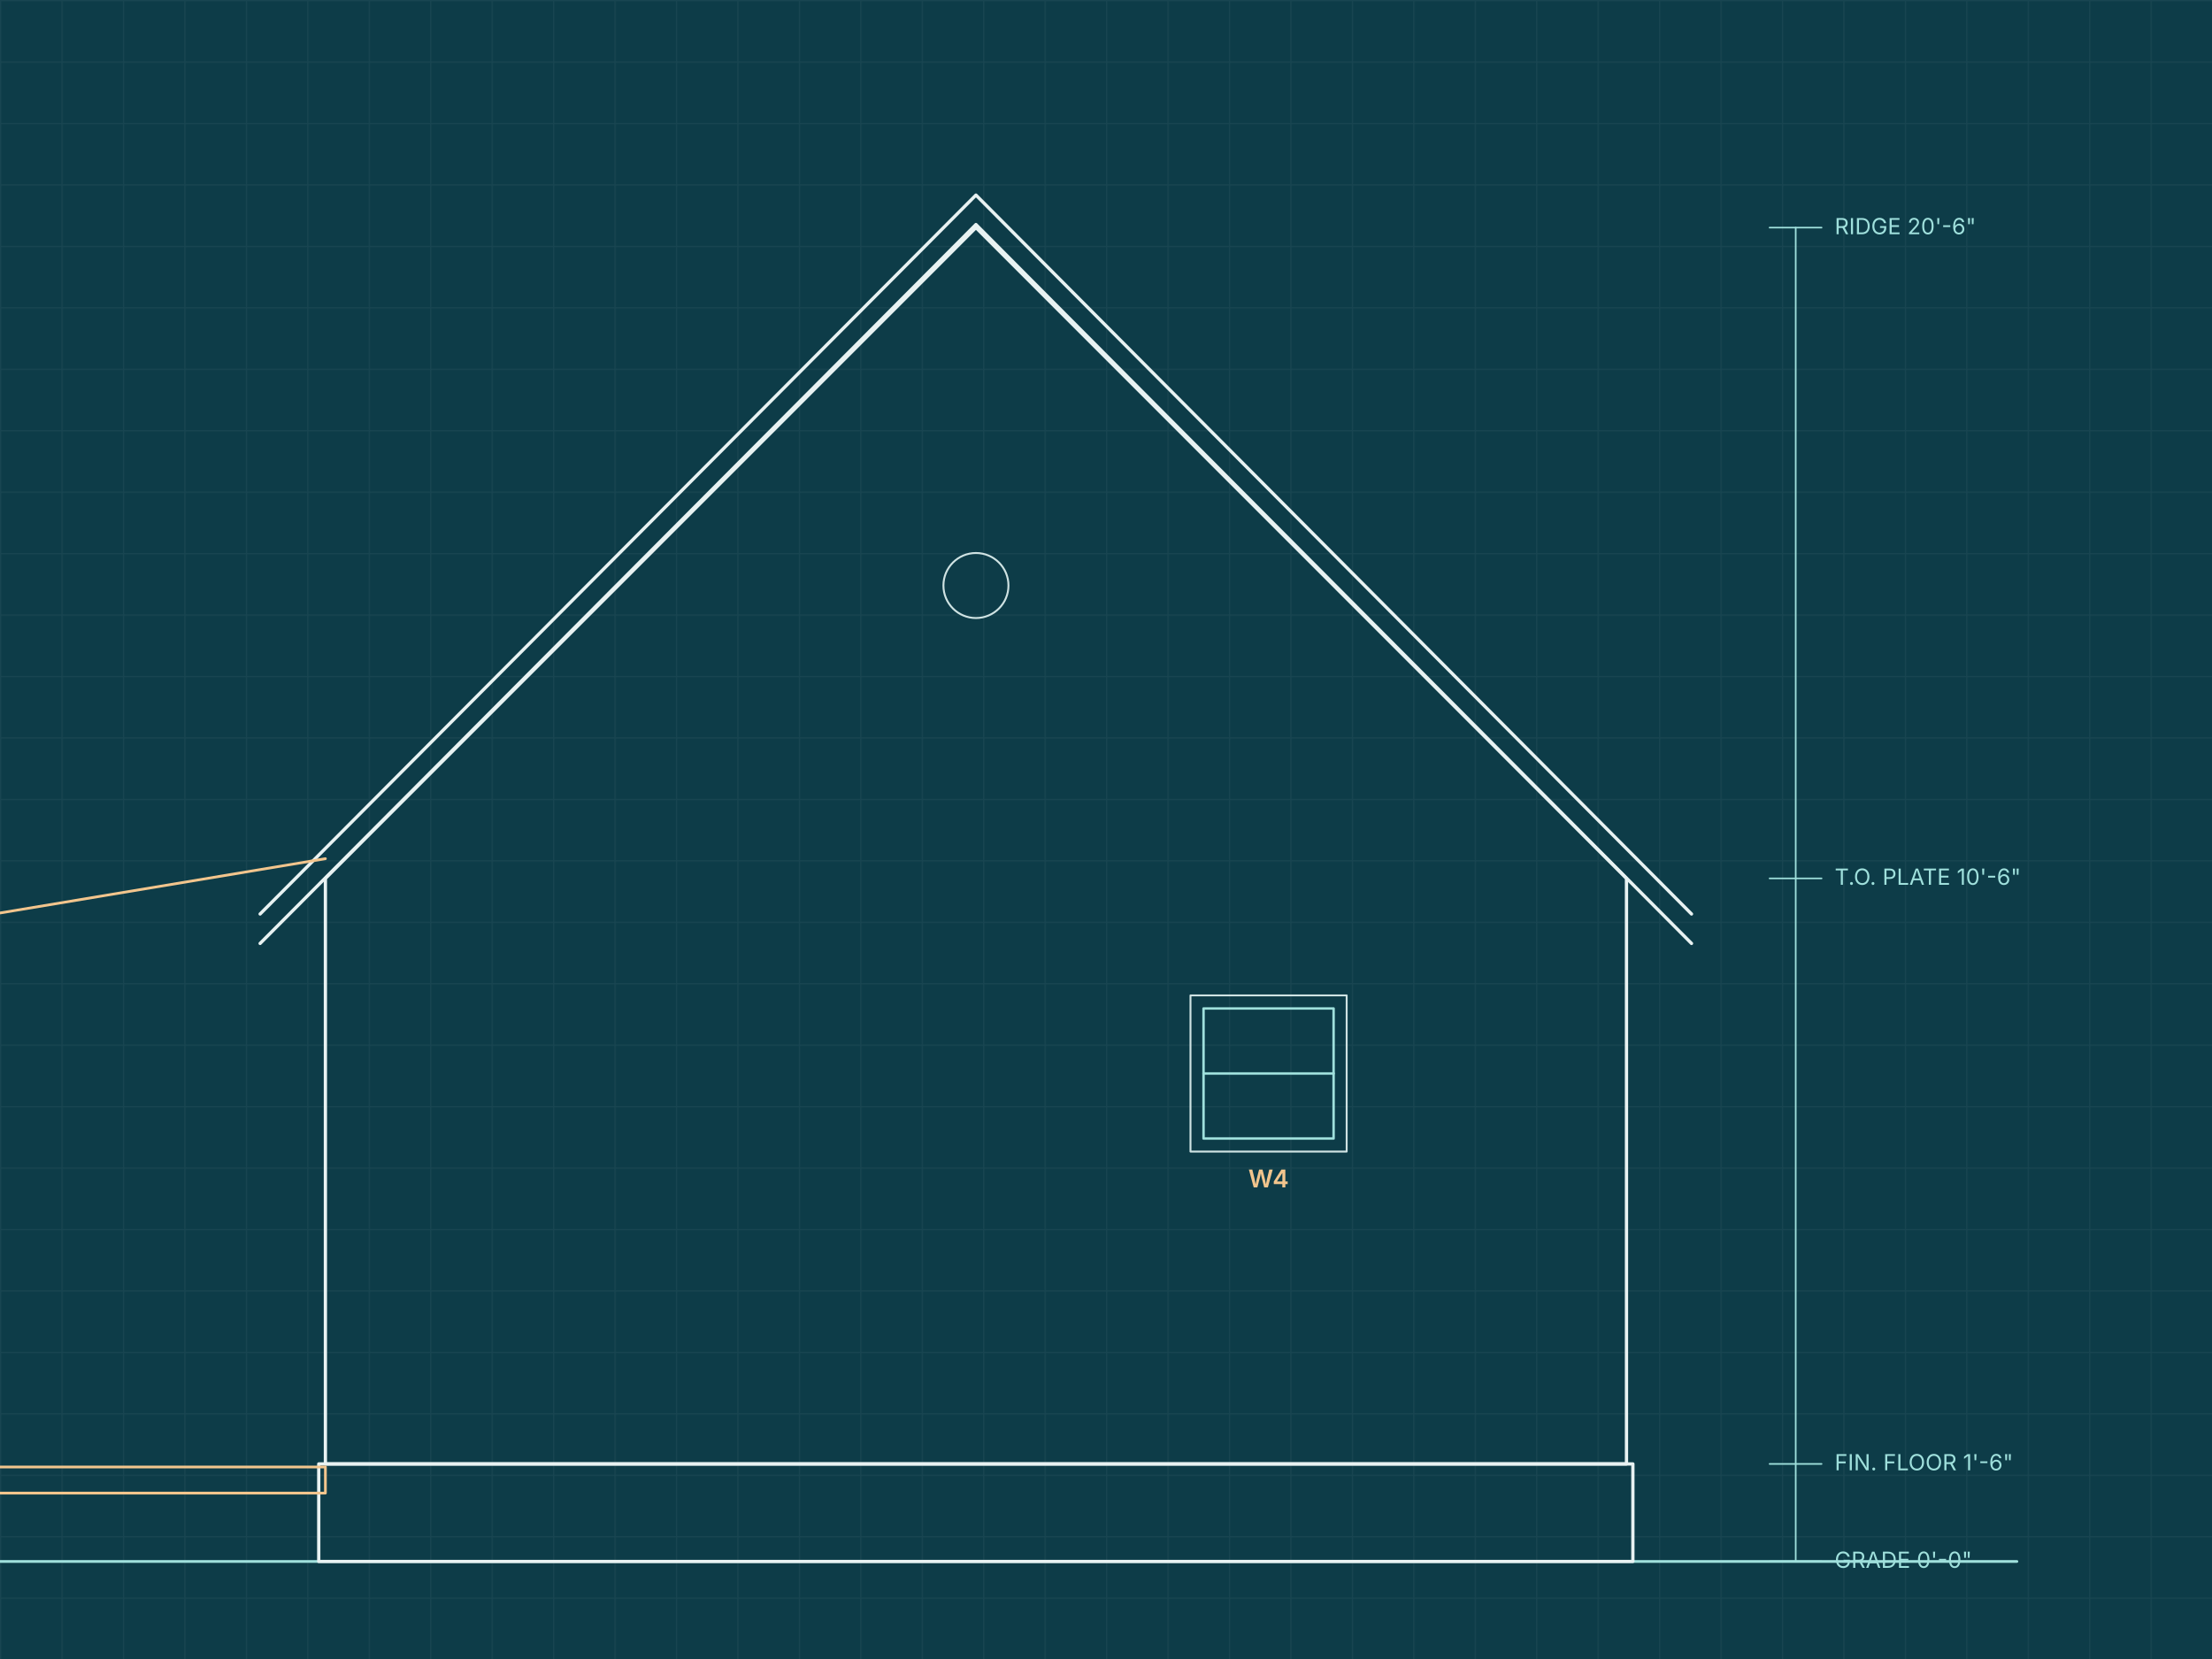
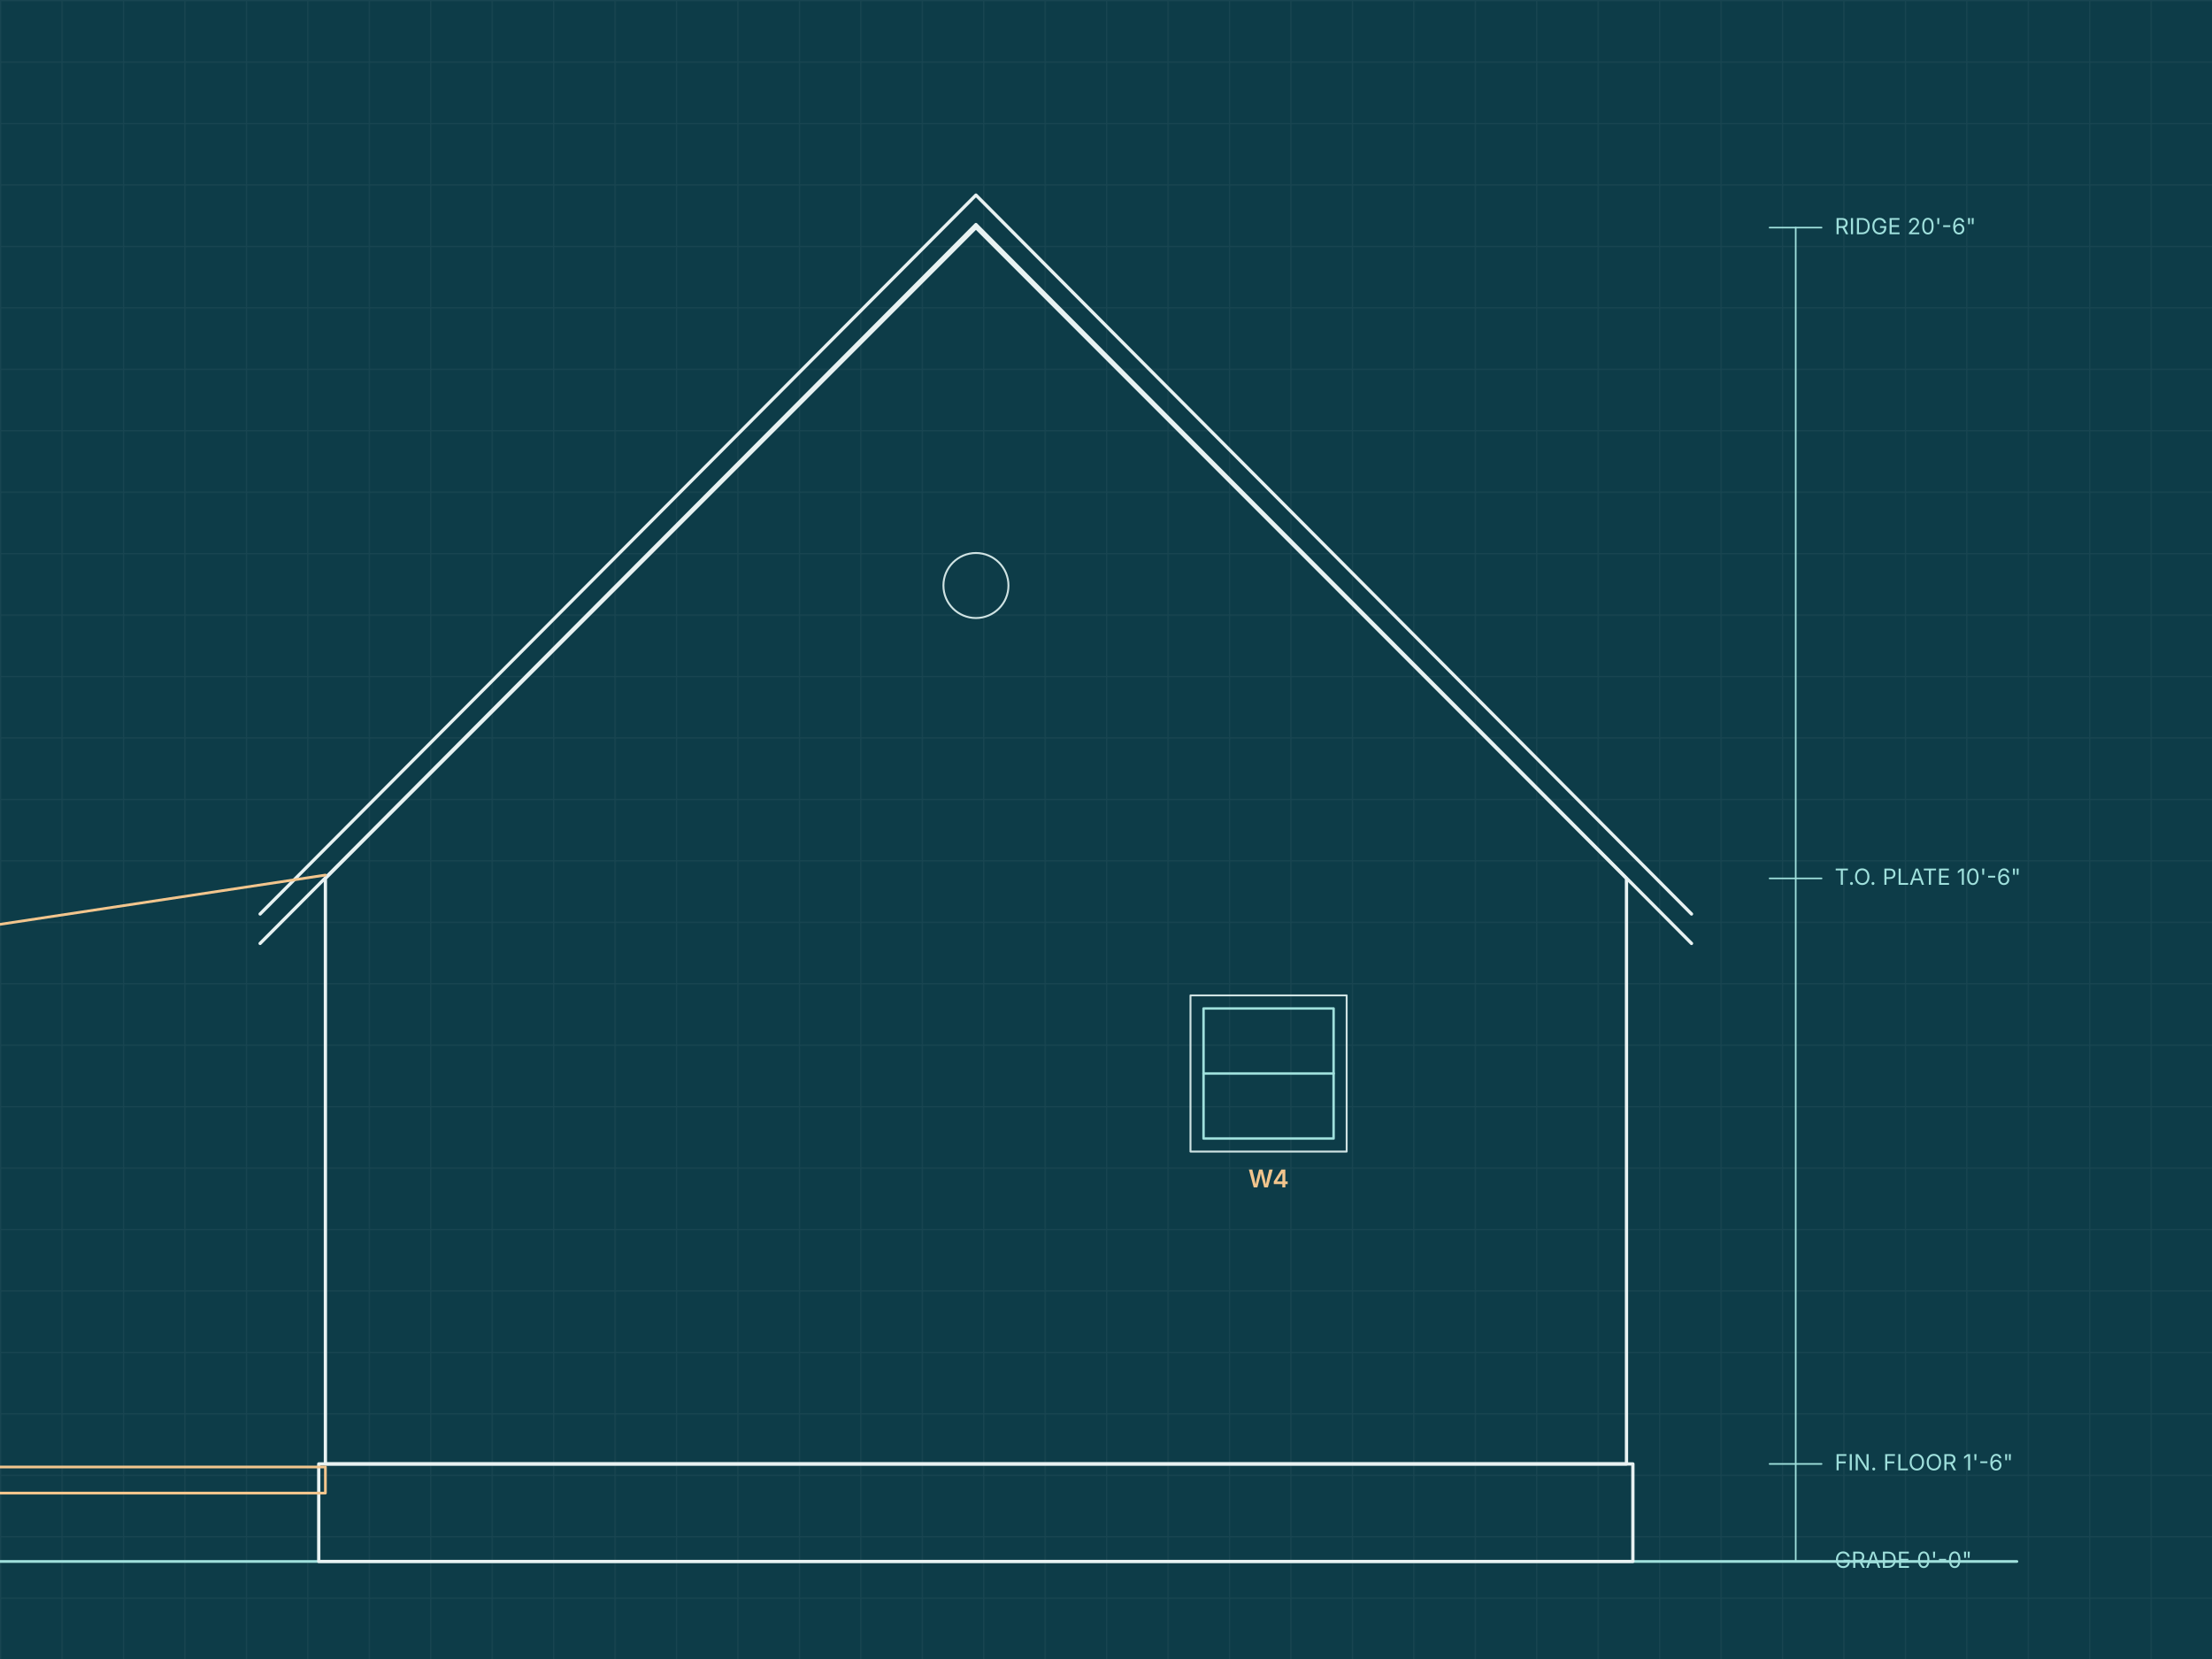
<svg xmlns="http://www.w3.org/2000/svg" viewBox="0 0 864 648" width="864" height="648" role="img" aria-label="Plan 12-2436 right elevation" font-family="Inter, Helvetica, Arial, sans-serif">
  <defs>
    <pattern id="g" width="24" height="24" patternUnits="userSpaceOnUse">
      <path d="M24 0H0V24" fill="none" stroke="#ffffff" stroke-opacity=".05" />
    </pattern>
  </defs>
  <rect width="864" height="648" fill="#0d3c48" />
  <rect width="864" height="648" fill="url(#g)" />
  <polyline points="-25.4,609.9 787.8,609.9" stroke="#9fe0dc" stroke-width="1.07" fill="none" stroke-linejoin="round" stroke-linecap="round" />
  <polygon points="124.5,609.9 637.8,609.9 637.8,571.8 124.5,571.8" stroke="#e8f2f2" stroke-width="1.28" fill="none" stroke-linejoin="round" stroke-linecap="round" />
  <polygon points="127.1,571.8 635.3,571.8 635.3,343.1 381.2,88.9 127.1,343.1" stroke="#e8f2f2" stroke-width="1.28" fill="none" stroke-linejoin="round" stroke-linecap="round" />
  <polyline points="101.6,368.5 381.2,87.7 660.7,368.5" stroke="#e8f2f2" stroke-width="1.28" fill="none" stroke-linejoin="round" stroke-linecap="round" />
  <polyline points="101.6,357.0 381.2,76.2 660.7,357.0" stroke="#e8f2f2" stroke-width="1.28" fill="none" stroke-linejoin="round" stroke-linecap="round" />
  <circle cx="381.2" cy="228.7" r="12.7" stroke="#cfe3e3" stroke-width="0.75" fill="none" />
  <polygon points="-25.4,583.2 127.1,583.2 127.1,573.0 -25.4,573.0" stroke="#f2c58d" stroke-width="1.07" fill="none" stroke-linejoin="round" stroke-linecap="round" />
-   <polygon points="-24.1,571.8 -12.7,571.8 -12.7,363.4 -24.1,363.4" stroke="#f2c58d" stroke-width="1.07" fill="none" stroke-linejoin="round" stroke-linecap="round" />
-   <polyline points="-40.7,363.4 127.1,335.4" stroke="#f2c58d" stroke-width="1.07" fill="none" stroke-linejoin="round" stroke-linecap="round" />
+   <polygon points="-24.1,571.8 -12.7,571.8 -12.7,367.2 -24.1,367.2" stroke="#f2c58d" stroke-width="1.07" fill="none" stroke-linejoin="round" stroke-linecap="round" />
+   <polyline points="-40.7,367.2 127.1,341.8" stroke="#f2c58d" stroke-width="1.07" fill="none" stroke-linejoin="round" stroke-linecap="round" />
  <polygon points="465.0,449.8 526.0,449.8 526.0,388.8 465.0,388.8" stroke="#cfe3e3" stroke-width="0.75" fill="none" stroke-linejoin="round" stroke-linecap="round" />
  <polygon points="470.1,444.7 520.9,444.7 520.9,393.9 470.1,393.9" stroke="#9fe0dc" stroke-width="0.96" fill="none" stroke-linejoin="round" stroke-linecap="round" />
  <polyline points="470.1,419.3 520.9,419.3" stroke="#9fe0dc" stroke-width="0.96" fill="none" stroke-linejoin="round" stroke-linecap="round" />
  <text x="495.5" y="463.8" font-size="9.6" fill="#f2c58d" text-anchor="middle" font-weight="600">W4</text>
  <polyline points="691.2,609.9 711.5,609.9" stroke="#9fe0dc" stroke-width="0.64" fill="none" stroke-linejoin="round" stroke-linecap="round" />
  <text x="716.6" y="612.4" font-size="8.7" fill="#9fe0dc" text-anchor="start">GRADE  0'-0"</text>
  <polyline points="691.2,571.8 711.5,571.8" stroke="#9fe0dc" stroke-width="0.64" fill="none" stroke-linejoin="round" stroke-linecap="round" />
  <text x="716.6" y="574.3" font-size="8.7" fill="#9fe0dc" text-anchor="start">FIN. FLOOR  1'-6"</text>
  <polyline points="691.2,343.1 711.5,343.1" stroke="#9fe0dc" stroke-width="0.64" fill="none" stroke-linejoin="round" stroke-linecap="round" />
  <text x="716.6" y="345.6" font-size="8.7" fill="#9fe0dc" text-anchor="start">T.O. PLATE  10'-6"</text>
  <polyline points="691.2,88.9 711.5,88.9" stroke="#9fe0dc" stroke-width="0.64" fill="none" stroke-linejoin="round" stroke-linecap="round" />
  <text x="716.6" y="91.5" font-size="8.7" fill="#9fe0dc" text-anchor="start">RIDGE  20'-6"</text>
  <polyline points="701.4,609.9 701.4,88.9" stroke="#9fe0dc" stroke-width="0.64" fill="none" stroke-linejoin="round" stroke-linecap="round" />
</svg>
